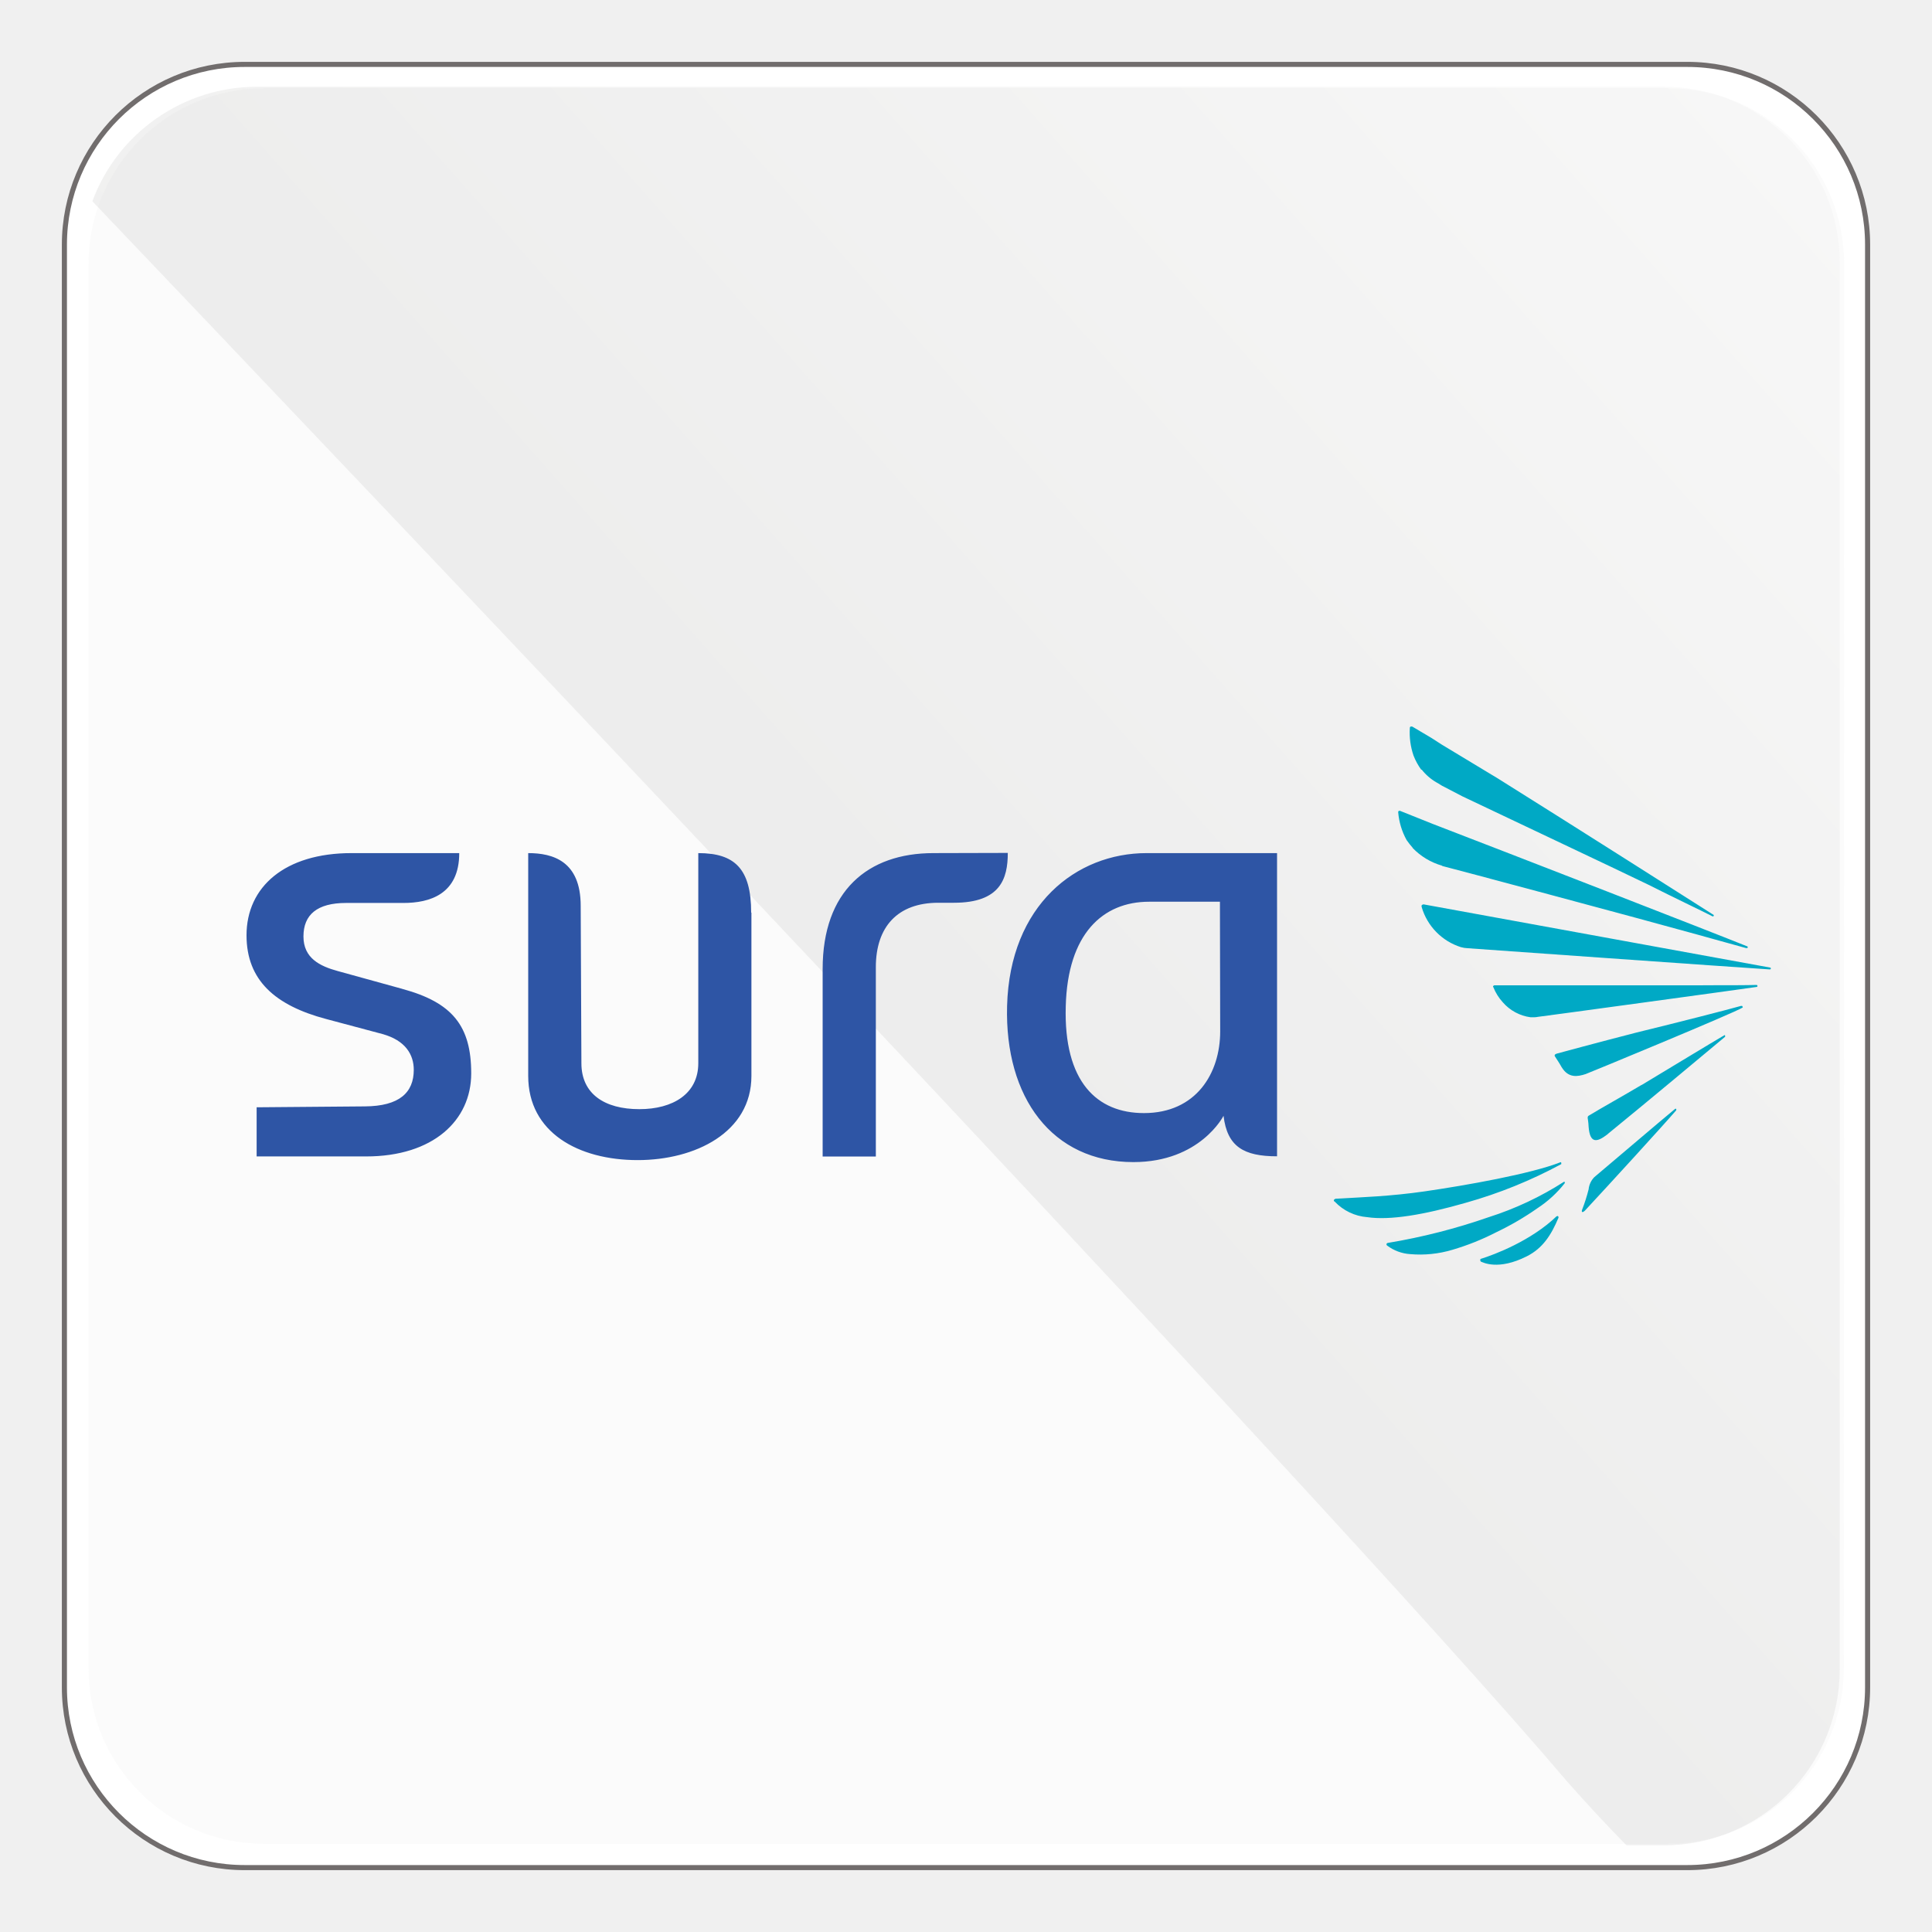
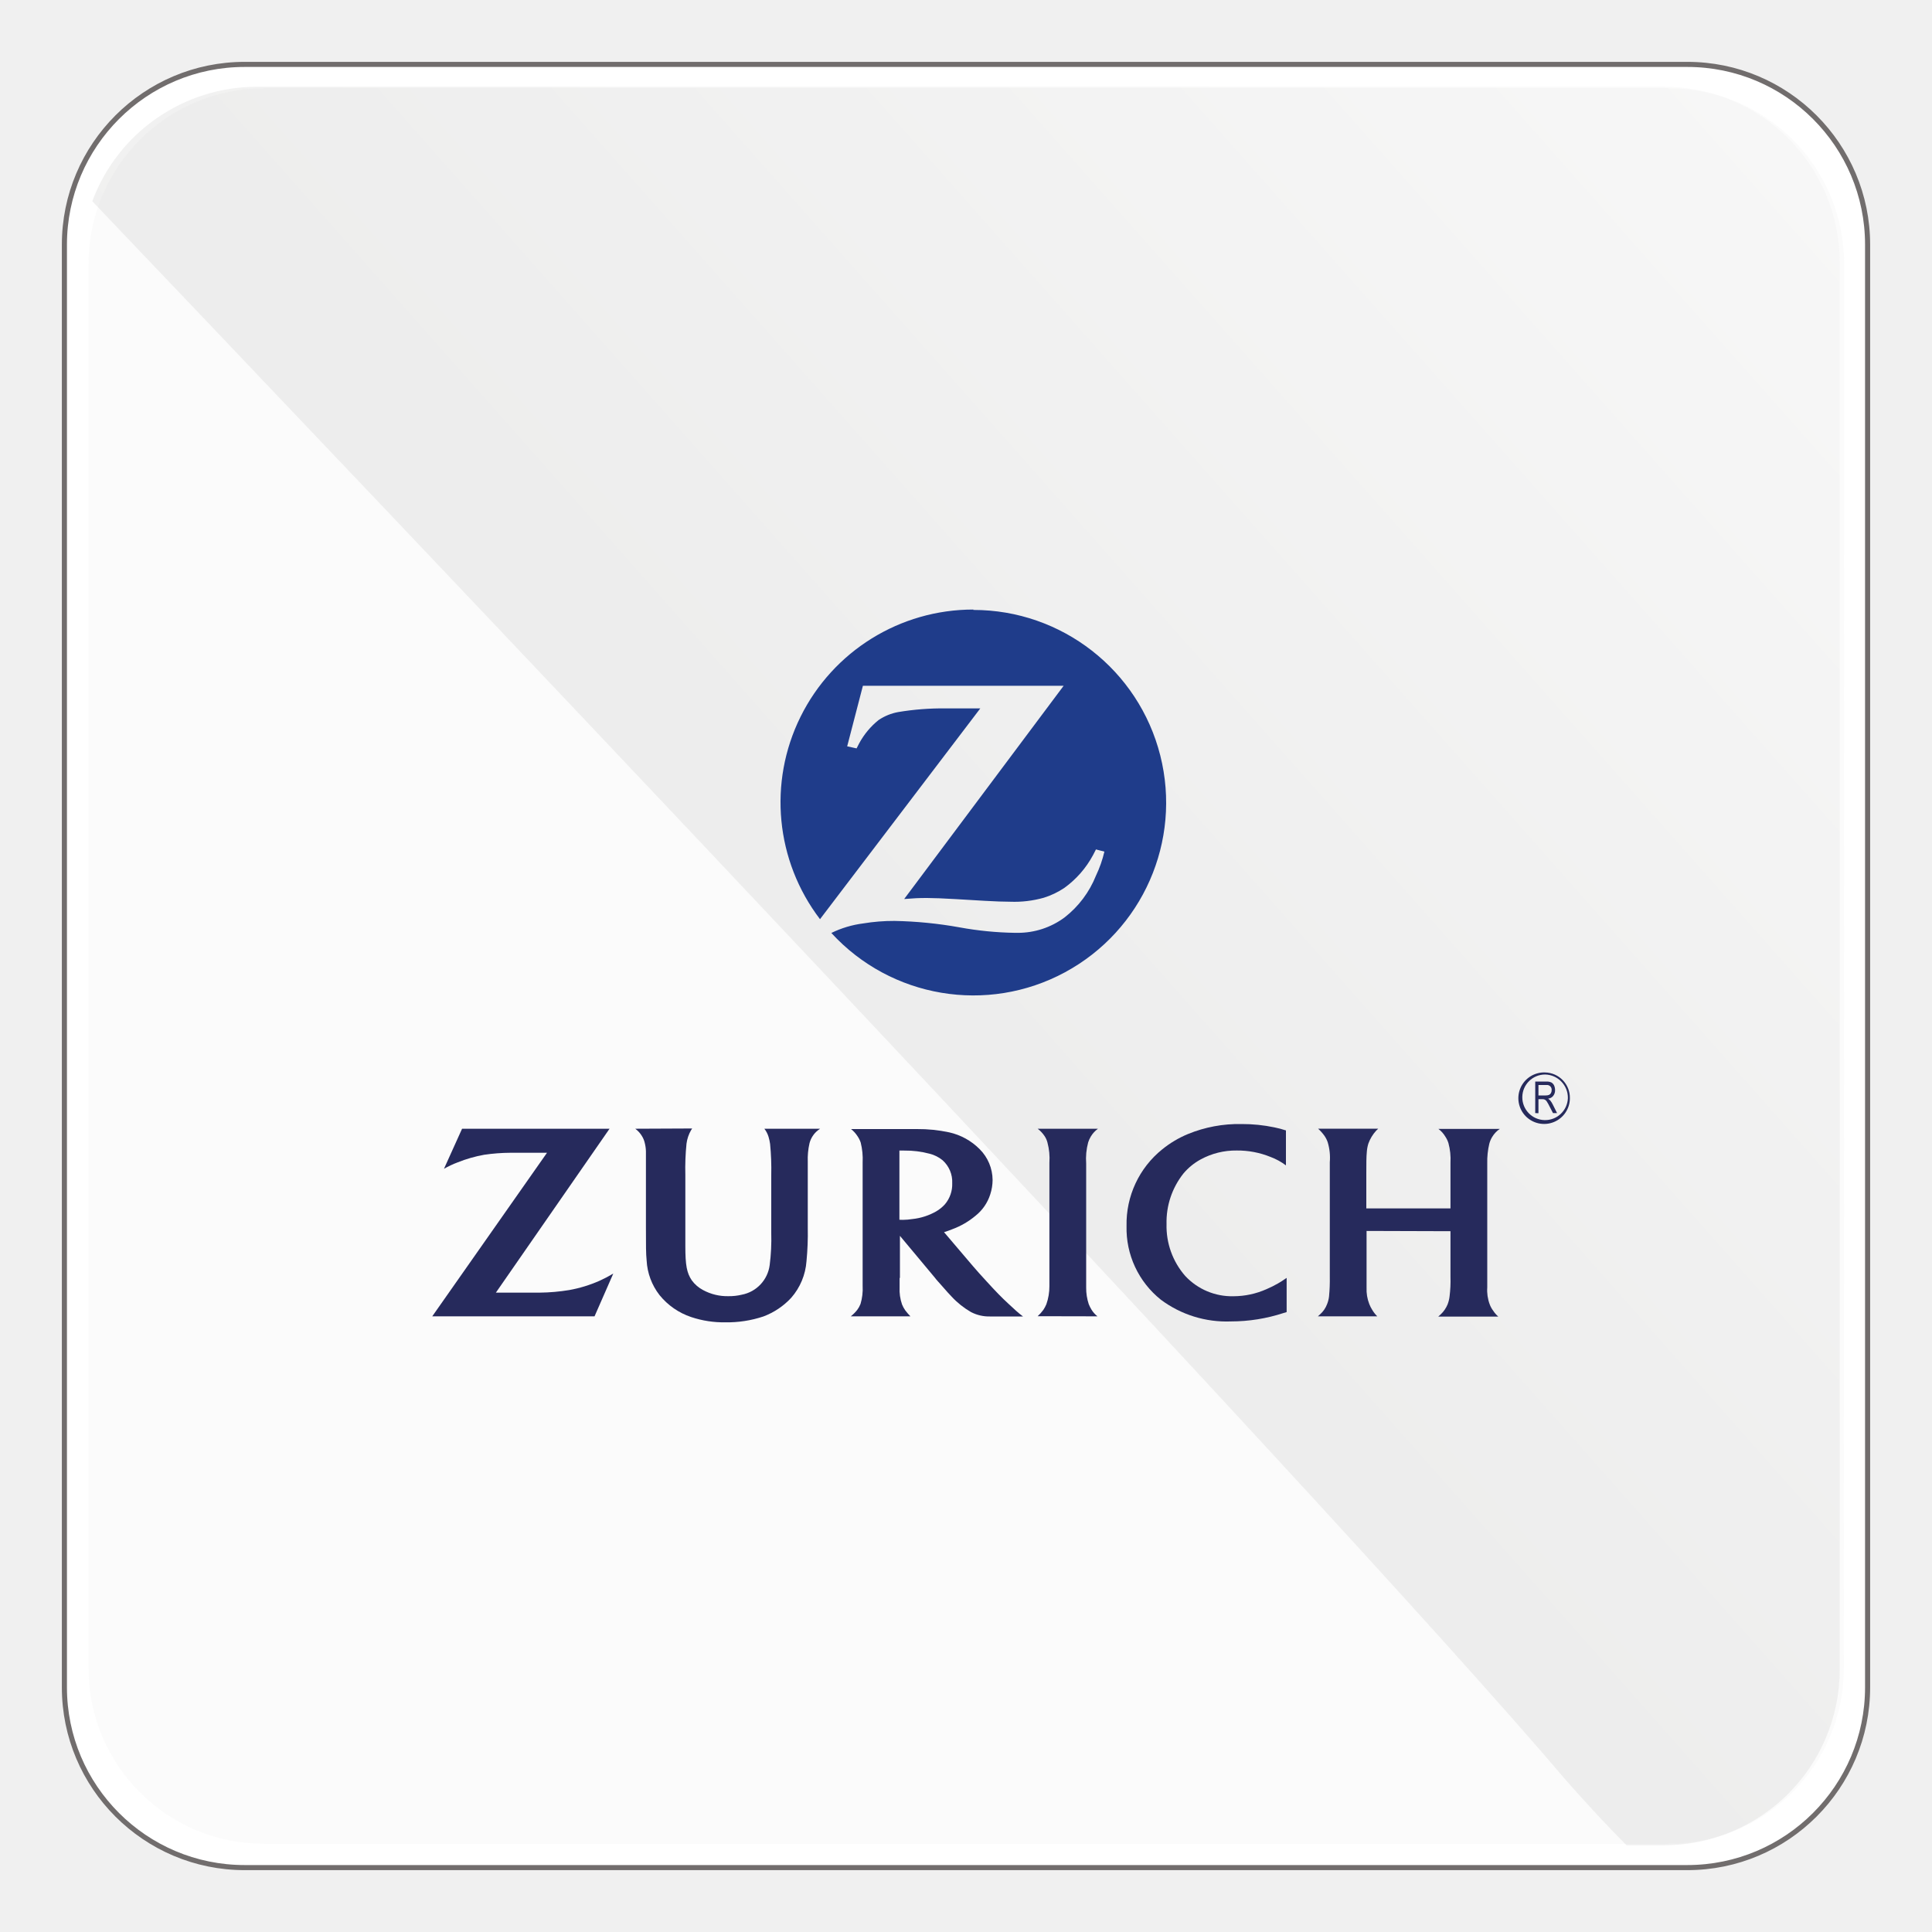
<svg xmlns="http://www.w3.org/2000/svg" viewBox="0 0 300 300">
  <defs>
-     <style>.cls-1{isolation:isolate;}.cls-2{fill:#fff;stroke:#716d6d;stroke-miterlimit:10;stroke-width:0.79px;}.cls-3{opacity:0.2;}.cls-3,.cls-5{mix-blend-mode:multiply;}.cls-4{fill:#ededed;}.cls-5{opacity:0.18;}.cls-6{fill:url(#Degradado_sin_nombre_15);}.cls-7{fill:#2e55a5;}.cls-7,.cls-8{fill-rule:evenodd;}.cls-8{fill:#00a9c5;}</style>
-     <linearGradient id="Degradado_sin_nombre_15" x1="37.84" y1="248.51" x2="339.35" y2="-18.47" gradientTransform="translate(0.04 0.02)" gradientUnits="userSpaceOnUse">
+     <style>.cls-1{isolation:isolate;}.cls-2{fill:#fff;stroke:#716d6d;stroke-miterlimit:10;stroke-width:0.79px;}.cls-3{opacity:0.2;}.cls-3,.cls-5{mix-blend-mode:multiply;}.cls-4{fill:#ededed;}.cls-5{opacity:0.18;}.cls-6{fill:url(#Degradado_sin_nombre_15);}.cls-7{fill:#1f3c8a;}.cls-7,.cls-8{fill-rule:evenodd;}.cls-8,.cls-9{fill:#262a5c;}</style>
+     <linearGradient id="Degradado_sin_nombre_15" x1="37.83" y1="248.52" x2="339.36" y2="-18.48" gradientTransform="translate(0.04 0.02)" gradientUnits="userSpaceOnUse">
      <stop offset="0.15" stop-color="#9d9d9c" />
      <stop offset="0.43" stop-color="#babab9" />
      <stop offset="1" stop-color="#fff" />
    </linearGradient>
  </defs>
  <g class="cls-1">
    <g id="Capa_1" data-name="Capa 1">
      <path class="cls-2" d="M290,262a28,28,0,0,1-28,28H38a28,28,0,0,1-28-28V38A28,28,0,0,1,38,10H262a28,28,0,0,1,28,28Z" />
      <g class="cls-3">
-         <path class="cls-4" d="M286.31,259.05a27.25,27.25,0,0,1-27.26,27.26H41a27.26,27.26,0,0,1-27.26-27.27V41A27.25,27.25,0,0,1,41,13.69h218.1a27.25,27.25,0,0,1,27.26,27.26Z" />
+         <path class="cls-4" d="M286.31,259.05a27.25,27.25,0,0,1-27.26,27.26H41a27.25,27.25,0,0,1-27.26-27.26V41A27.25,27.25,0,0,1,41,13.69h218.1a27.25,27.25,0,0,1,27.26,27.26Z" />
      </g>
      <g class="cls-5">
-         <path class="cls-6" d="M285.67,259.23V40.77a27.3,27.3,0,0,0-27.3-27.3H39.9A27.28,27.28,0,0,0,14.34,31.25C50.75,69.46,204.28,230.68,243.41,276.71c3,3.39,6,6.64,9.15,9.83h5.81A27.3,27.3,0,0,0,285.67,259.23Z" />
+         <path class="cls-6" d="M285.67,259.24V40.77a27.3,27.3,0,0,0-27.3-27.3H39.9A27.3,27.3,0,0,0,14.33,31.25c36.42,38.21,190,199.43,229.07,245.46,3,3.39,6,6.64,9.16,9.82h5.81A27.29,27.29,0,0,0,285.67,259.24Z" />
      </g>
-       <path class="cls-7" d="M116.68,141.71l0,25.36c0,8.78-8.75,13.07-17.66,13.07-9.21,0-17-4.29-17-13.07v-34.6c3.82,0,8.15,1.23,8.15,8.19l.11,24.44c0,4.75,3.58,7.13,9,7.13,5.21,0,9.15-2.38,9.15-7.13V132.47c5.63,0,8.21,2.4,8.21,9.24m28.3-9.24c-10.21,0-17.2,5.89-17.2,18v29.11H136V150.18c0-6.23,3.35-10,9.7-10h2.43c7.19,0,8.36-3.72,8.36-7.74Zm35.15,0H198.3v47.08c-5.15,0-7.74-1.48-8.31-6.29,0,0-3.62,7.19-14,7.19-12.59,0-20-10-19.61-24.26.43-15.68,10.75-23.72,21.66-23.72Zm9.34,7.55H180c-.5,0-1,0-1.57,0-7.21,0-12.65,5-12.94,16.23-.34,11.74,4.85,16.59,12.14,16.59,8.1,0,11.84-6.17,11.84-12.69Zm-127,13.52-10-2.76c-2.77-.76-5.31-2-5.31-5.37s2.12-5.2,6.62-5.2h8.92c4,0,8.65-1.31,8.65-7.74H54.58c-10.35,0-16.3,5.24-16.3,12.76,0,7,4.46,10.9,12.36,13l8.73,2.33c3.63,1,4.88,3.24,4.88,5.56,0,3.51-2.2,5.65-7.62,5.68l-16.78.14v7.63h17c10.39,0,16.32-5.57,16.32-12.9s-2.9-11-10.69-13.11" />
-       <path class="cls-8" d="M231.17,189a94.83,94.83,0,0,1-15.67,4c-.1,0-.21.11-.21.21a.2.2,0,0,0,.09.19,6.67,6.67,0,0,0,3.6,1.34,17.5,17.5,0,0,0,6.54-.67,38.48,38.48,0,0,0,6.82-2.73,44.41,44.41,0,0,0,6.41-3.74,17.63,17.63,0,0,0,4.21-3.86c.07-.17,0-.21-.08-.25A49.18,49.18,0,0,1,231.17,189m11.27-8.24c0-.18,0-.29-.1-.3-4.63,1.83-14.75,3.61-21.08,4.53-5.42.79-10.11.92-12.73,1.09l-1.16.06c-.14.07-.25.14-.25.23a.18.18,0,0,0,.13.21A7.78,7.78,0,0,0,212.3,189c3.54.52,8.75-.35,15.33-2.24a72.27,72.27,0,0,0,14.81-6m-.71,8.08c-4,3.86-9.76,6-11.71,6.61-.13,0-.17.11-.17.2a.43.43,0,0,0,.08.24c.34.14,2.71,1.42,7.13-.8,2.51-1.26,3.81-3.32,4.94-6a.24.24,0,0,0-.11-.27.3.3,0,0,0-.16.06m-22.38-57.21a10.26,10.26,0,0,0,4.53,2.74l.11.07c.58.12,31.35,8.35,39.46,10.61,3.53,1,6.38,1.75,7.69,2.13.16,0,.25,0,.25-.14a.13.13,0,0,0-.11-.14c-5.15-2.09-36.84-14.4-48.8-19l-5-2a.31.31,0,0,0-.31,0,.25.25,0,0,0-.06.18,10.72,10.72,0,0,0,1.31,4.33,13,13,0,0,0,.94,1.19m1.39-12.15a8,8,0,0,0,2.3,2c.42.21.76.5,1.2.69l2.82,1.47c1.62.79,25.37,12,28.85,13.71,4.08,2.06,8.19,4,10,4.93.15,0,.21,0,.19-.21-4.42-2.81-21.41-13.62-33.49-21.18l-8.76-5.29-1.55-1-3-1.78a.5.5,0,0,0-.29,0,.2.2,0,0,0-.1.19,11,11,0,0,0,.58,4.33,10.05,10.05,0,0,0,1.2,2.19m54.14,30.7-53.78-9.81a.4.4,0,0,0-.3.15c-.06.06,0,.18,0,.28a9.24,9.24,0,0,0,6.08,6.21,4.5,4.5,0,0,0,1.08.17s42.15,3,46.86,3.29c.1,0,.19,0,.19-.13s-.06-.16-.13-.16M264.45,153c-4.37,0-9.8,0-14.85,0-6.76,0-17.53,0-17.53,0a.18.18,0,0,0-.18.09.13.13,0,0,0,0,.21,7.64,7.64,0,0,0,1.46,2.33,6.9,6.9,0,0,0,4.31,2.33h.55a2.4,2.4,0,0,0,.57-.06c.18,0,32.25-4.38,34-4.65.06,0,.13-.1.13-.13s-.07-.18-.13-.18c-1.53.05-4.55.05-8.36.05m5.91,3.21c-2,.57-9.53,2.5-16.21,4.13-5.81,1.49-12.26,3.24-12.26,3.24-.69.17-.41.45-.37.53.15.27.58.84,1,1.61,1.05,1.72,2.45,1.49,3.73,1.07.23-.06,23.25-9.57,24.34-10.31.14-.06,0-.14,0-.21s-.11-.06-.19-.06m-10.28,16c-3.06,2.54-7.72,6.53-12.53,10.59a3.16,3.16,0,0,0-.88,1.89,26.91,26.91,0,0,1-1,3.14c-.15.38,0,.56.42.17,3.72-4,11.95-13,14.17-15.57.07-.16,0-.27-.1-.27Zm-5.18-3.74c-2.78,1.66-6.26,3.59-8.06,4.69-.19.13-.4.13-.28.68a9.84,9.84,0,0,1,.11,1.15c.21,2.66,1.32,2.39,2.91,1.17l.19-.17c5.57-4.53,15.85-13.12,18.1-15,0-.17,0-.25-.09-.25-2.22,1.3-8,4.81-12.88,7.75" />
+       <path class="cls-7" d="M151.14,94.65a29.93,29.93,0,0,0-23.81,48.08L152.22,110h-5.34a41.76,41.76,0,0,0-7.42.57,8,8,0,0,0-3.05,1.25,11.89,11.89,0,0,0-3,3.61c-.09.18-.23.43-.4.78l-1.46-.32,2.44-9.4h31.17l-24.76,33.11c1.6-.13,2.25-.16,3.55-.16,1,0,2.54.06,4.57.18l4.41.26c1.59.09,2.91.14,3.94.14a16.82,16.82,0,0,0,5.21-.62,12.17,12.17,0,0,0,3.21-1.54,15.06,15.06,0,0,0,4.43-5.07c.1-.21.26-.5.46-.89l1.31.34a18.26,18.26,0,0,1-1.31,3.73,15.45,15.45,0,0,1-4.89,6.5,12.14,12.14,0,0,1-7.26,2.38h-.42A52.17,52.17,0,0,1,149,144a63.83,63.83,0,0,0-10.1-1,29.1,29.1,0,0,0-4.87.39,15.79,15.79,0,0,0-4.94,1.48,29.93,29.93,0,1,0,22.06-50.16Z" />
+       <path class="cls-8" d="M94.67,175.27H71.75l-2.81,6.22a14.71,14.71,0,0,1,2.13-1,20.88,20.88,0,0,1,4.12-1.18A29.28,29.28,0,0,1,79.3,179l2.26,0h3.38L67.12,204.4h25.2l2.91-6.64a20.84,20.84,0,0,1-2.14,1.12,20.45,20.45,0,0,1-4.71,1.44,30,30,0,0,1-4.58.4c-.61,0-1.39,0-2.33,0H77l17.67-25.48Z" />
+       <path class="cls-8" d="M170.41,204.4a4.05,4.05,0,0,1-.9-1,6.2,6.2,0,0,1-.45-.89,7.91,7.91,0,0,1-.4-2.56V180.67a9.82,9.82,0,0,1,.31-3.28,3.91,3.91,0,0,1,.41-.91,4.09,4.09,0,0,1,1.11-1.21h-9.36a4.76,4.76,0,0,1,1.08,1.15,3.27,3.27,0,0,1,.44,1,9.56,9.56,0,0,1,.3,3.13c0,.89,0,1.47,0,1.76V199.7a8.31,8.31,0,0,1-.47,2.82,5.1,5.1,0,0,1-.46.86,6.69,6.69,0,0,1-.89,1Z" />
+       <path class="cls-8" d="M199.67,175.53a15.24,15.24,0,0,0-1.77-.47,24.29,24.29,0,0,0-5.12-.52,20.84,20.84,0,0,0-8.31,1.55,16.1,16.1,0,0,0-4,2.38,14.86,14.86,0,0,0-5.54,11.9,14.18,14.18,0,0,0,5.33,11.45,17.07,17.07,0,0,0,10.88,3.37,26.25,26.25,0,0,0,8.18-1.31l.47-.14v-5.31c-.7.48-.94.63-1.36.87a16.57,16.57,0,0,1-1.79.89,12.67,12.67,0,0,1-5.08,1.09,9.92,9.92,0,0,1-7.51-3.14,11.75,11.75,0,0,1-2.91-8.07,12.13,12.13,0,0,1,2.64-7.87,9.33,9.33,0,0,1,2.63-2.15,11.4,11.4,0,0,1,5.64-1.4,13.58,13.58,0,0,1,5.24,1,9.39,9.39,0,0,1,2.39,1.31v-5.48Z" />
+       <path class="cls-8" d="M225.23,191.18v7.11a19.21,19.21,0,0,1-.14,3,5,5,0,0,1-.31,1.26,4.47,4.47,0,0,1-1.05,1.53l-.4.36h9.32a4.38,4.38,0,0,1-.78-.9,3.93,3.93,0,0,1-.55-1,6.24,6.24,0,0,1-.38-2.63c0-.85,0-1.36,0-1.51l0-16v-1.73a12,12,0,0,1,.32-3.08,3.89,3.89,0,0,1,.46-1.07,4,4,0,0,1,1.16-1.22h-9.52a4.09,4.09,0,0,1,1.07,1.19,4,4,0,0,1,.48,1,9.58,9.58,0,0,1,.32,3.05v7.1H212.16V182.3c0-1.62,0-2.67.08-3.45a5.61,5.61,0,0,1,.24-1.28,6,6,0,0,1,1.21-2,3.28,3.28,0,0,1,.32-.31h-9.34a6.78,6.78,0,0,1,1,1.12,4,4,0,0,1,.5,1,8.34,8.34,0,0,1,.32,3.08l0,1.84v15.95a26.61,26.61,0,0,1-.12,3.08,4.52,4.52,0,0,1-.29,1.15,4,4,0,0,1-1.12,1.63l-.32.29h9.22a5.14,5.14,0,0,1-.78-1,5.53,5.53,0,0,1-.46-.91,6.26,6.26,0,0,1-.42-2.55c0-.61,0-1.19,0-1.73v-7.07Z" />
+       <path class="cls-8" d="M98.64,175.27a3.78,3.78,0,0,1,1.06,1.17,3.47,3.47,0,0,1,.41,1,5.93,5.93,0,0,1,.19,1.34c0,.32,0,.93,0,1.81l0,1.69v8.32c0,2.95,0,4,.11,5.14a9.54,9.54,0,0,0,2,5.36,10.68,10.68,0,0,0,4.91,3.41,15.92,15.92,0,0,0,5.31.82,17.69,17.69,0,0,0,5.91-.91,11.27,11.27,0,0,0,4.33-2.91,9.69,9.69,0,0,0,2.36-5.65,44.82,44.82,0,0,0,.2-5.21V182.3l0-1.66v-.23a11.06,11.06,0,0,1,.27-2.89,3.74,3.74,0,0,1,1.3-2l.34-.25h-8.65a3.8,3.8,0,0,1,.65,1.26,7.37,7.37,0,0,1,.24,1.1,40.56,40.56,0,0,1,.18,4.84v9a31.83,31.83,0,0,1-.24,4.94,5.39,5.39,0,0,1-4.33,4.63,8.44,8.44,0,0,1-2.08.23,7.9,7.9,0,0,1-3.94-.95,5.11,5.11,0,0,1-1.75-1.51c-.78-1.16-1-2.34-1-5.33l0-3.67v-7.38a38.17,38.17,0,0,1,.18-4.84,5.62,5.62,0,0,1,.71-2.1,2.16,2.16,0,0,1,.17-.26Z" />
+       <path class="cls-8" d="M139.69,198.42c0,.53,0,1,0,1.46a7,7,0,0,0,.38,2.68,4.63,4.63,0,0,0,.49.9,9.08,9.08,0,0,0,.81.94h-9.26a6.11,6.11,0,0,0,1-1,3.93,3.93,0,0,0,.51-.92,8.24,8.24,0,0,0,.33-2.81V180.52a10.6,10.6,0,0,0-.3-3.1,4,4,0,0,0-.5-1,4.57,4.57,0,0,0-1-1.1h7.54c.92,0,1.83,0,2.7,0a23.06,23.06,0,0,1,5,.51,9.62,9.62,0,0,1,4.74,2.62,6.82,6.82,0,0,1,2,4.78,7.31,7.31,0,0,1-.37,2.25,6.9,6.9,0,0,1-2.29,3.31,12.11,12.11,0,0,1-3.59,2.08c-.52.21-.73.28-1.29.46l4.52,5.31c.56.65,1.26,1.44,2.13,2.38,1.35,1.48,2.26,2.42,3.3,3.38.44.42.86.8,1.25,1.15s.56.48,1.06.87h-3.66l-1.5,0a6.07,6.07,0,0,1-2.91-.68,12.89,12.89,0,0,1-3-2.39c-.33-.33-.8-.86-1.42-1.57s-1-1.1-1.21-1.4l-5.41-6.48v6.56Zm.48-9a10.59,10.59,0,0,0,1.53-.13,9.45,9.45,0,0,0,3.66-1.18,5.6,5.6,0,0,0,1.36-1.1,4.79,4.79,0,0,0,1.14-3.28,4.49,4.49,0,0,0-1.51-3.58,5.14,5.14,0,0,0-2-1,14.56,14.56,0,0,0-3.93-.49h-.76V189.4Z" />
+       <path class="cls-9" d="M238.39,172.84v-4.9h1.71a1.77,1.77,0,0,1,.79.14,1.08,1.08,0,0,1,.42.45,1.75,1.75,0,0,1,.16.74,1.37,1.37,0,0,1-.29.9,1.17,1.17,0,0,1-.79.43,1.93,1.93,0,0,1,.33.28,3.25,3.25,0,0,1,.39.62l.67,1.34h-.63l-.52-1a7,7,0,0,0-.45-.81.86.86,0,0,0-.3-.28.84.84,0,0,0-.4-.07h-.59v2.18Zm.5-2.74H240a1.28,1.28,0,0,0,.54-.09.65.65,0,0,0,.29-.28.88.88,0,0,0,.11-.45.73.73,0,0,0-.82-.8h-1.23Z" />
+       <path class="cls-9" d="M243.46,170.53a3.54,3.54,0,1,1-3.54-3.68A3.61,3.61,0,0,1,243.46,170.53Zm-3.54-4a4,4,0,1,0,3.85,4A3.93,3.93,0,0,0,239.92,166.53Z" />
    </g>
  </g>
</svg>
